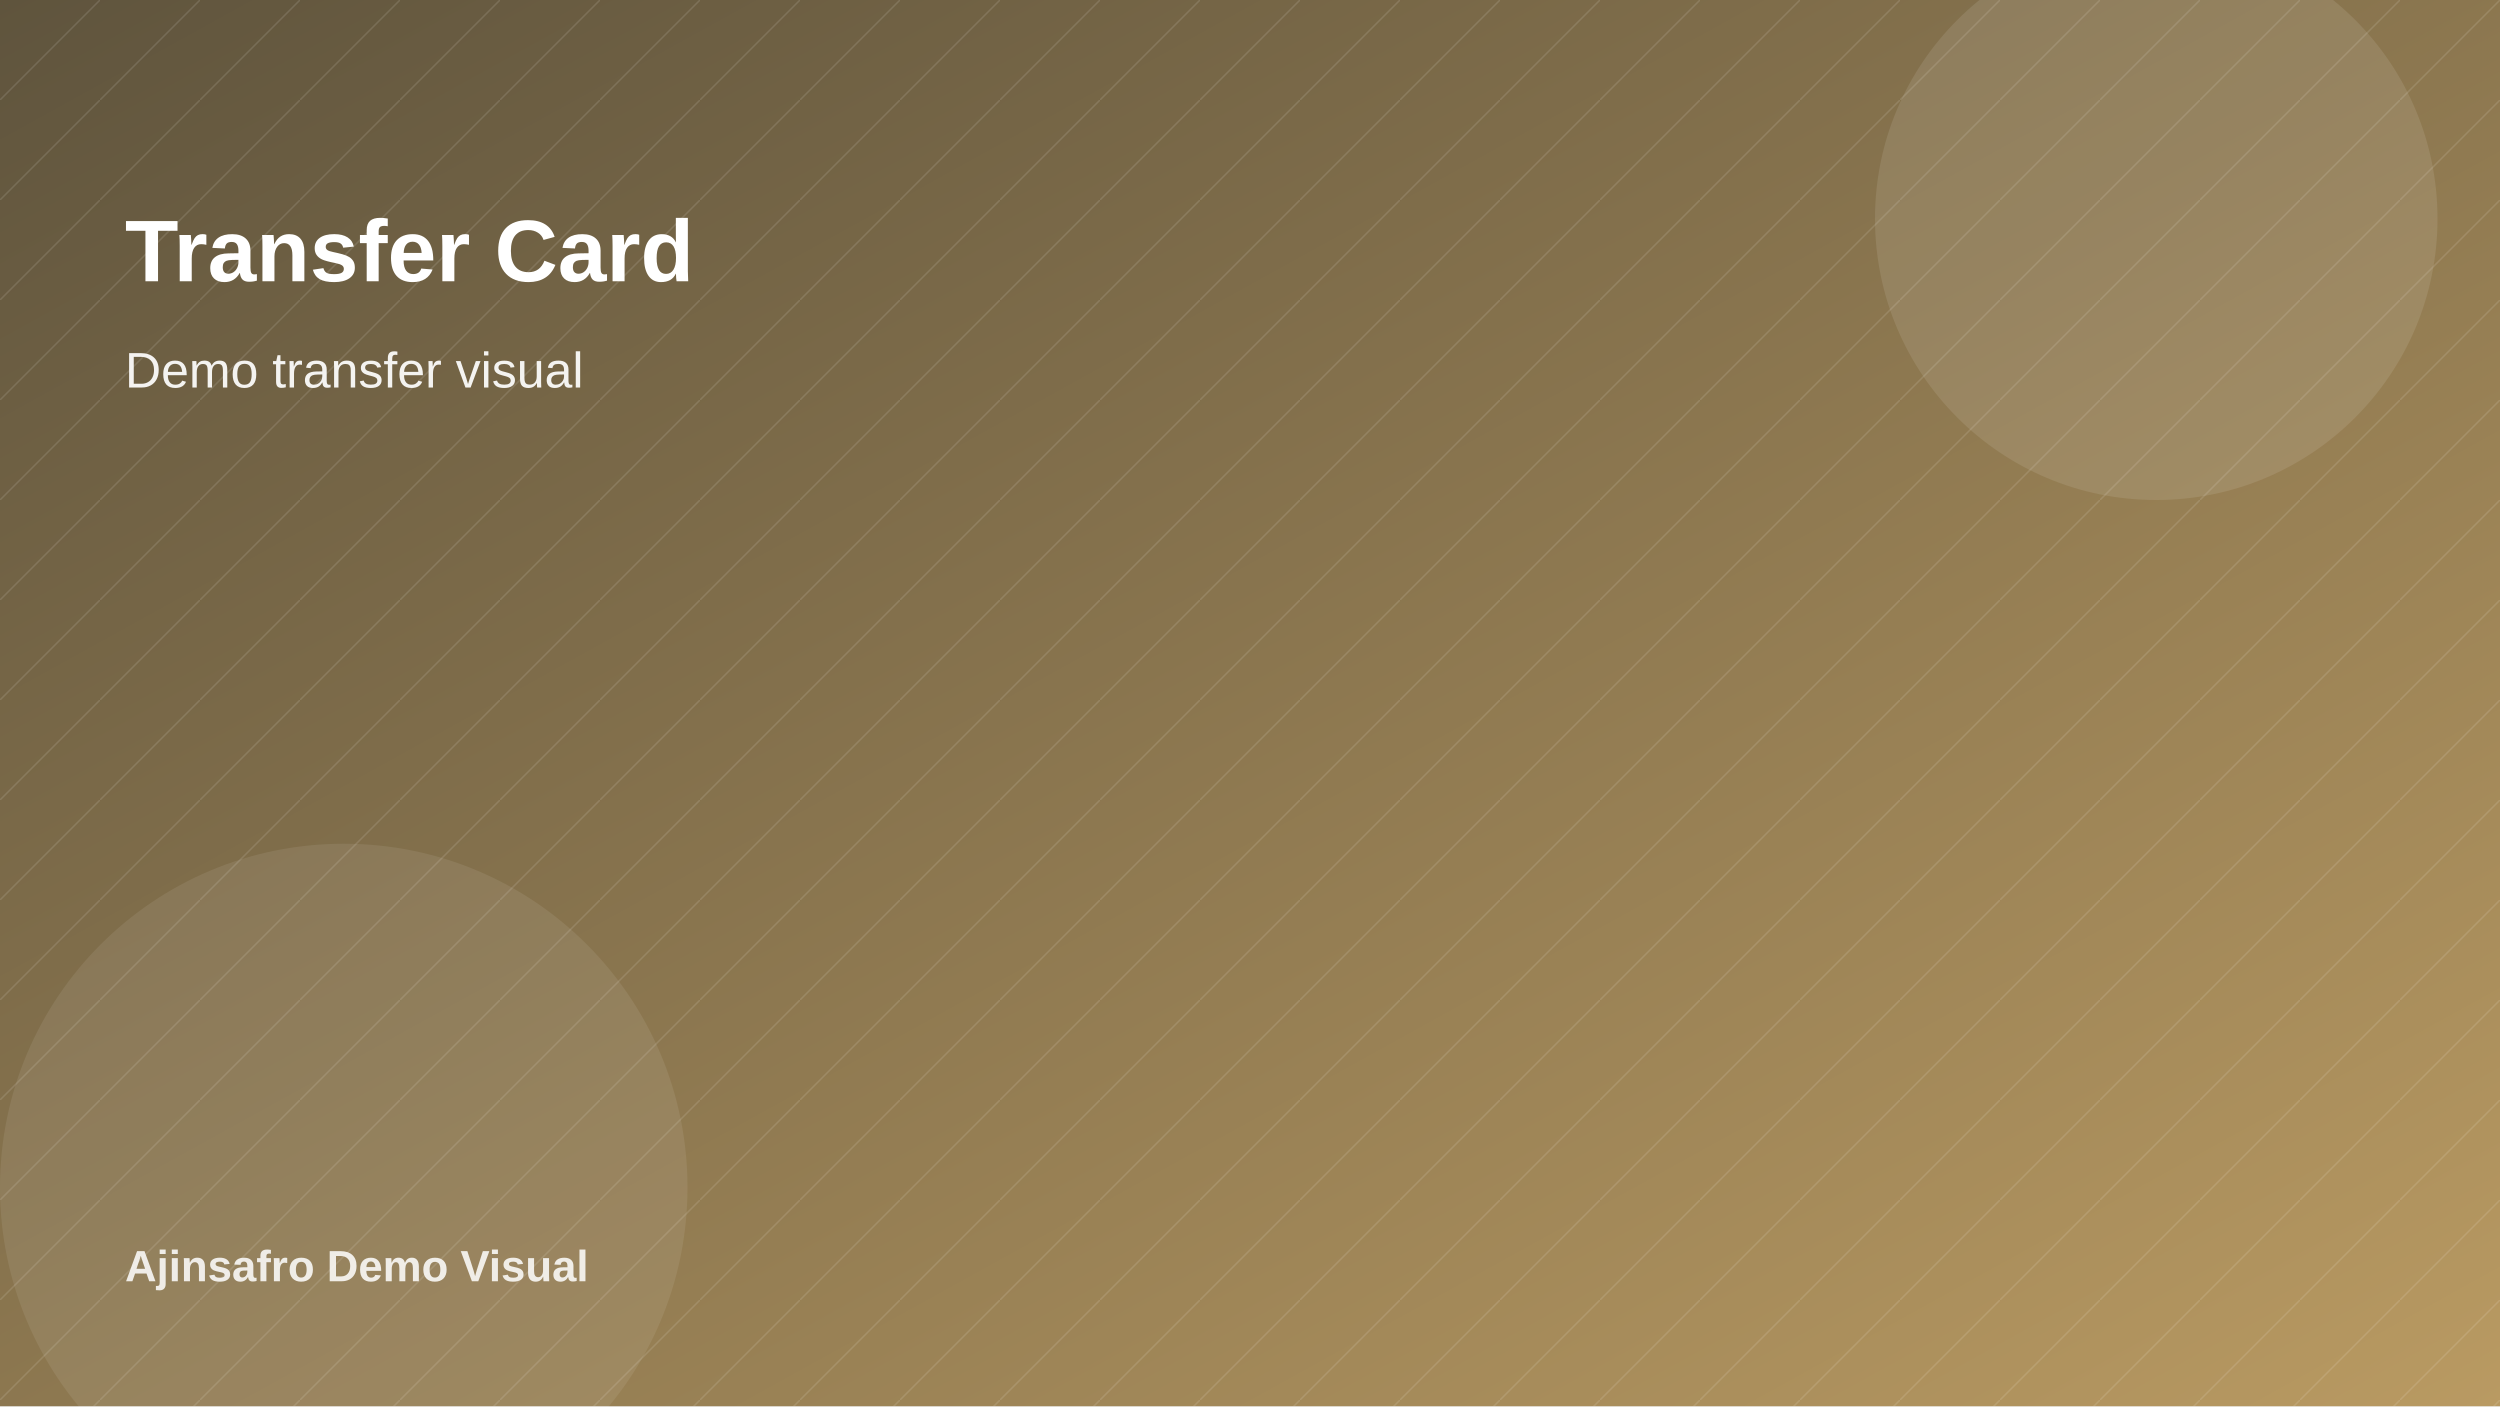
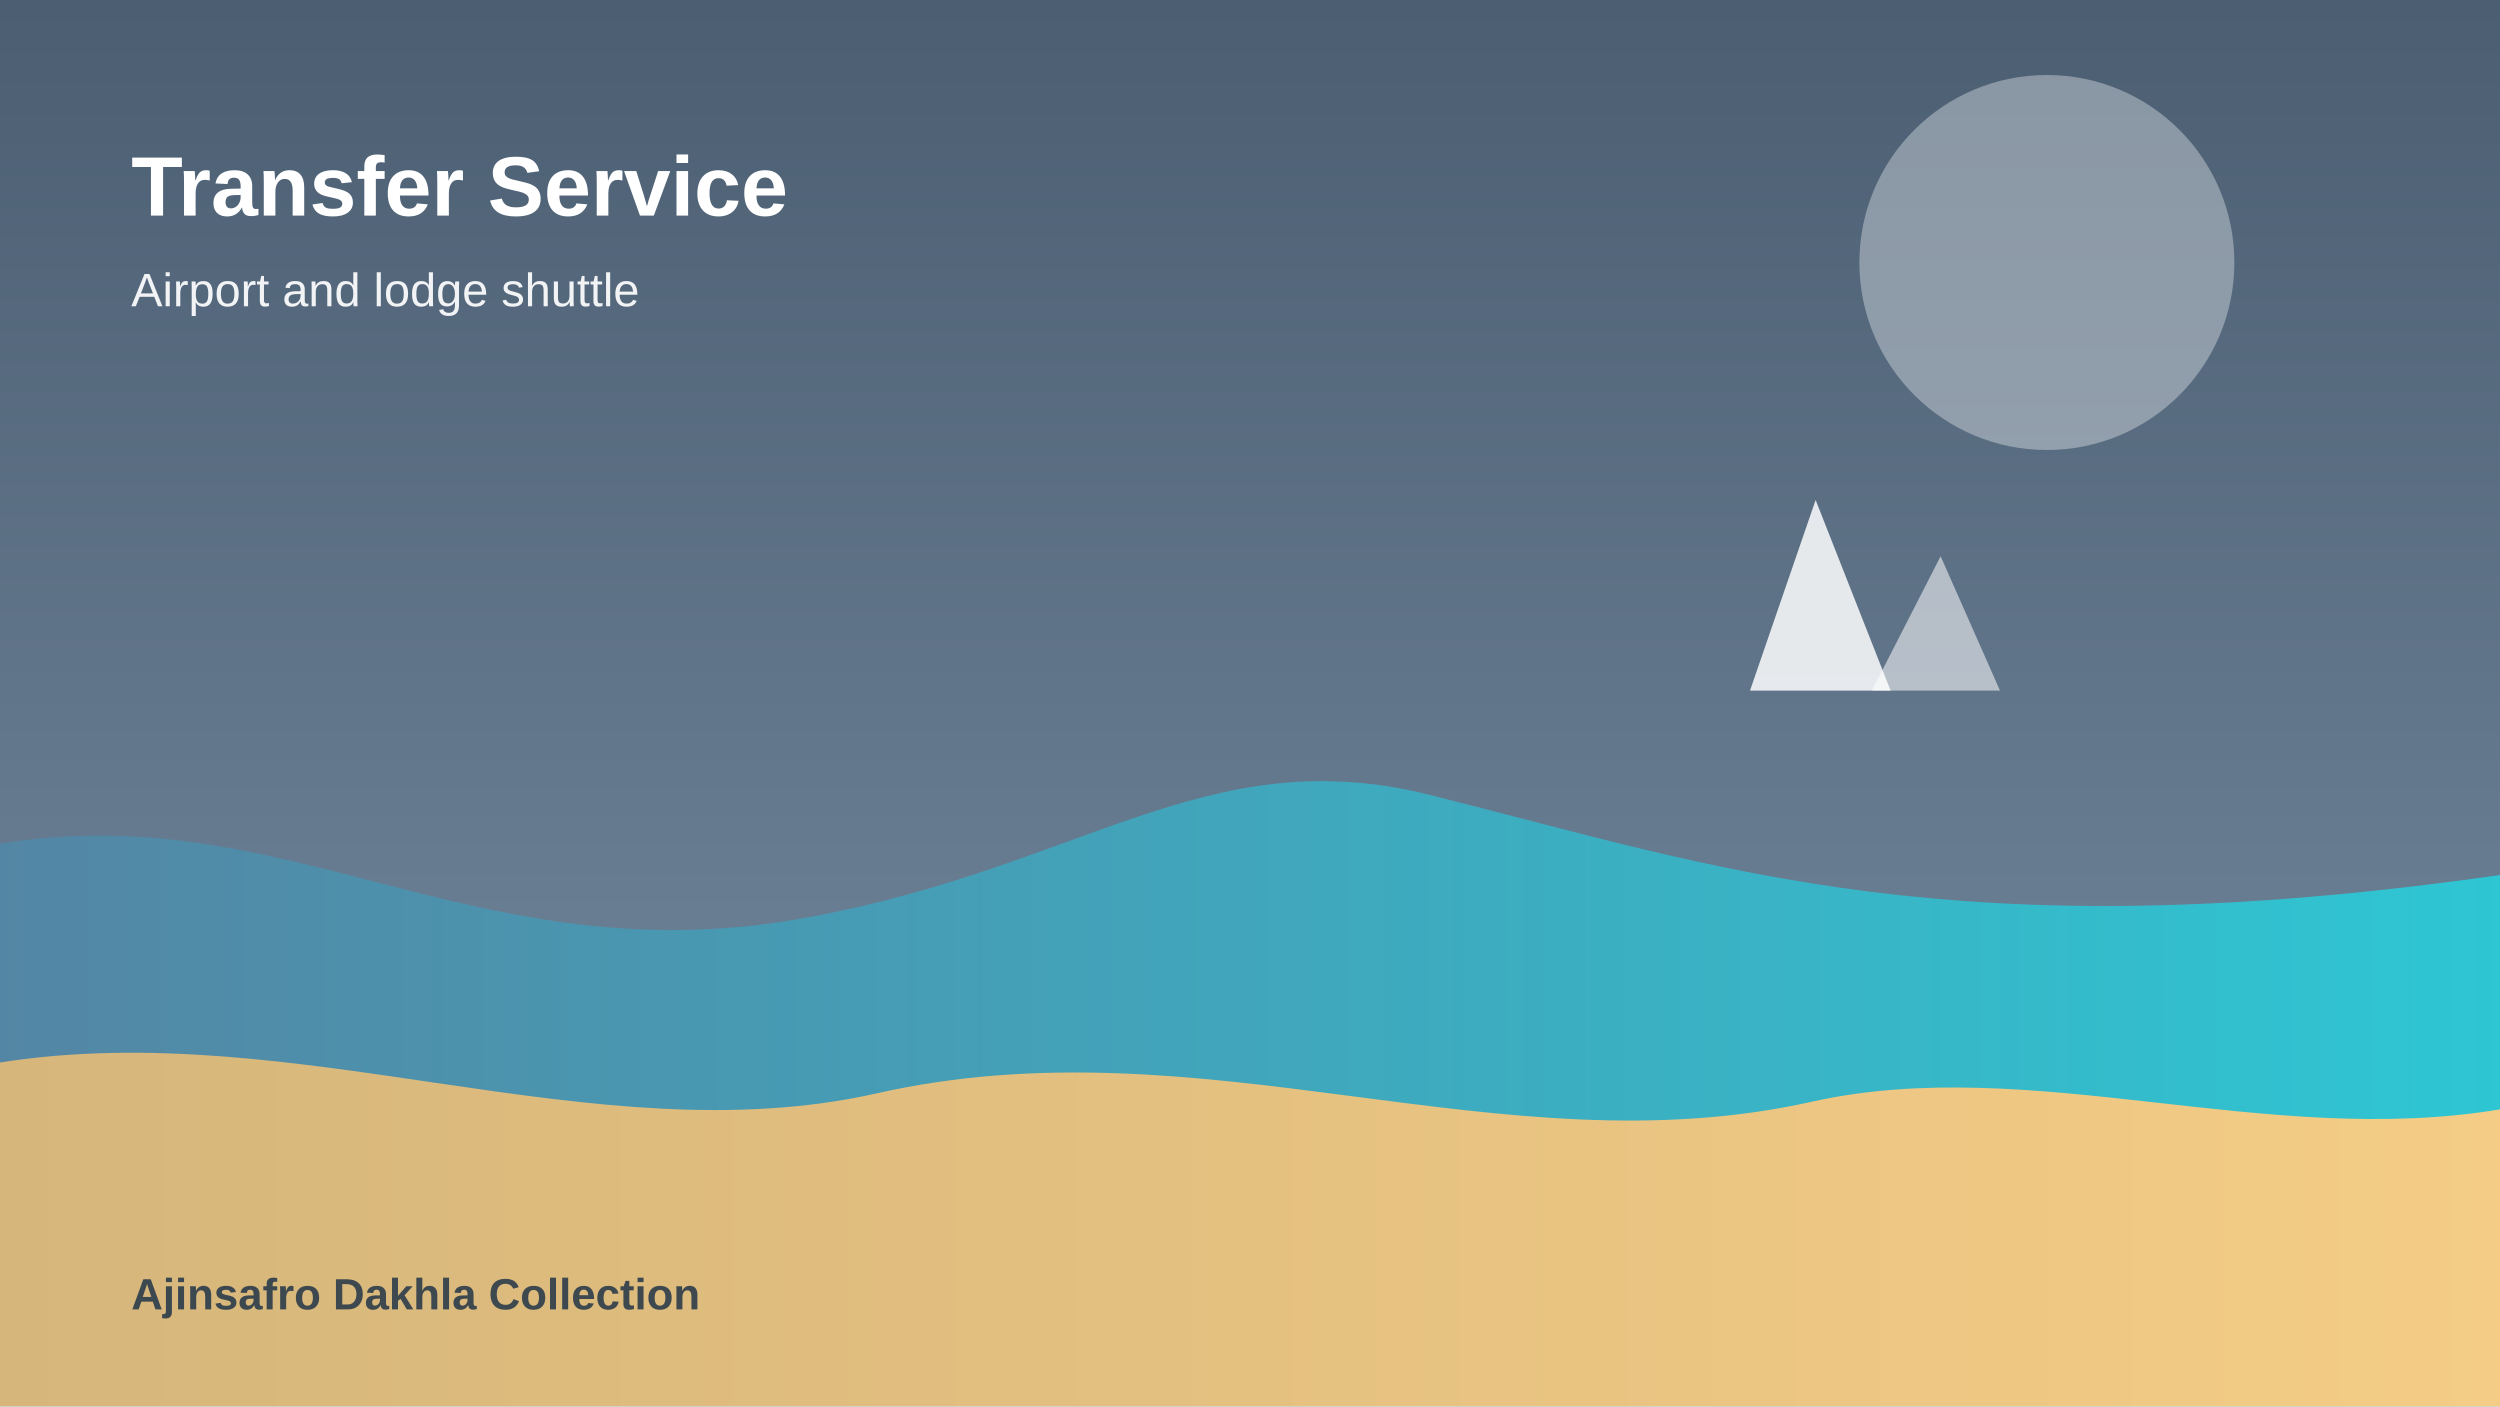
<svg xmlns="http://www.w3.org/2000/svg" width="1600" height="900" viewBox="0 0 1600 900">
  <defs>
-     <linearGradient id="g" x1="0" y1="0" x2="1" y2="1">
-       <stop offset="0%" stop-color="#5f543d" />
-       <stop offset="100%" stop-color="#b99a62" />
+     <linearGradient id="sky" x1="0" y1="0" x2="0" y2="1">
+       <stop offset="0%" stop-color="#4b5e72" />
+       <stop offset="100%" stop-color="#788da3" />
    </linearGradient>
-     <pattern id="p" width="64" height="64" patternUnits="userSpaceOnUse">
-       <path d="M0 64 L64 0" stroke="rgba(255,255,255,0.12)" stroke-width="1" />
-     </pattern>
+     <linearGradient id="sea" x1="0" y1="0" x2="1" y2="0">
+       <stop offset="0%" stop-color="#5386a4" />
+       <stop offset="100%" stop-color="#2ec6d3" />
+     </linearGradient>
+     <linearGradient id="sand" x1="0" y1="0" x2="1" y2="0">
+       <stop offset="0%" stop-color="#d6b67b" />
+       <stop offset="100%" stop-color="#f4cc85" />
+     </linearGradient>
  </defs>
-   <rect width="1600" height="900" fill="url(#g)" />
-   <rect width="1600" height="900" fill="url(#p)" />
-   <circle cx="1380" cy="140" r="180" fill="rgba(255,255,255,0.10)" />
-   <circle cx="220" cy="760" r="220" fill="rgba(255,255,255,0.08)" />
-   <text x="80" y="180" fill="white" font-family="Poppins,Segoe UI,Arial,sans-serif" font-size="56" font-weight="700">Transfer Card</text>
-   <text x="80" y="248" fill="rgba(255,255,255,0.92)" font-family="Poppins,Segoe UI,Arial,sans-serif" font-size="32" font-weight="500">Demo transfer visual</text>
-   <text x="80" y="820" fill="rgba(255,255,255,0.85)" font-family="Poppins,Segoe UI,Arial,sans-serif" font-size="28" font-weight="600">Ajinsafro Demo Visual</text>
+   <rect width="1600" height="900" fill="url(#sky)" />
+   <ellipse cx="1310" cy="168" rx="120" ry="120" fill="rgba(255,255,255,0.34)" />
+   <path d="M0 540 C180 510 300 620 500 590 C690 560 770 470 920 510 C1100 555 1250 610 1600 560 L1600 760 L0 760 Z" fill="url(#sea)" />
+   <path d="M0 680 C190 650 380 740 560 700 C770 652 960 750 1160 705 C1300 674 1450 735 1600 710 L1600 900 L0 900 Z" fill="url(#sand)" />
+   <path d="M1120 442 L1162 320 L1210 442 Z" fill="rgba(255,255,255,0.84)" />
+   <path d="M1198 442 L1242 356 L1280 442 Z" fill="rgba(255,255,255,0.54)" />
+   <text x="84" y="138" fill="white" font-family="Poppins,Segoe UI,Arial,sans-serif" font-size="54" font-weight="700">Transfer Service</text>
+   <text x="84" y="196" fill="rgba(255,255,255,0.92)" font-family="Poppins,Segoe UI,Arial,sans-serif" font-size="30" font-weight="500">Airport and lodge shuttle</text>
+   <text x="84" y="838" fill="rgba(22,44,68,0.80)" font-family="Poppins,Segoe UI,Arial,sans-serif" font-size="28" font-weight="600">Ajinsafro Dakhla Collection</text>
</svg>
